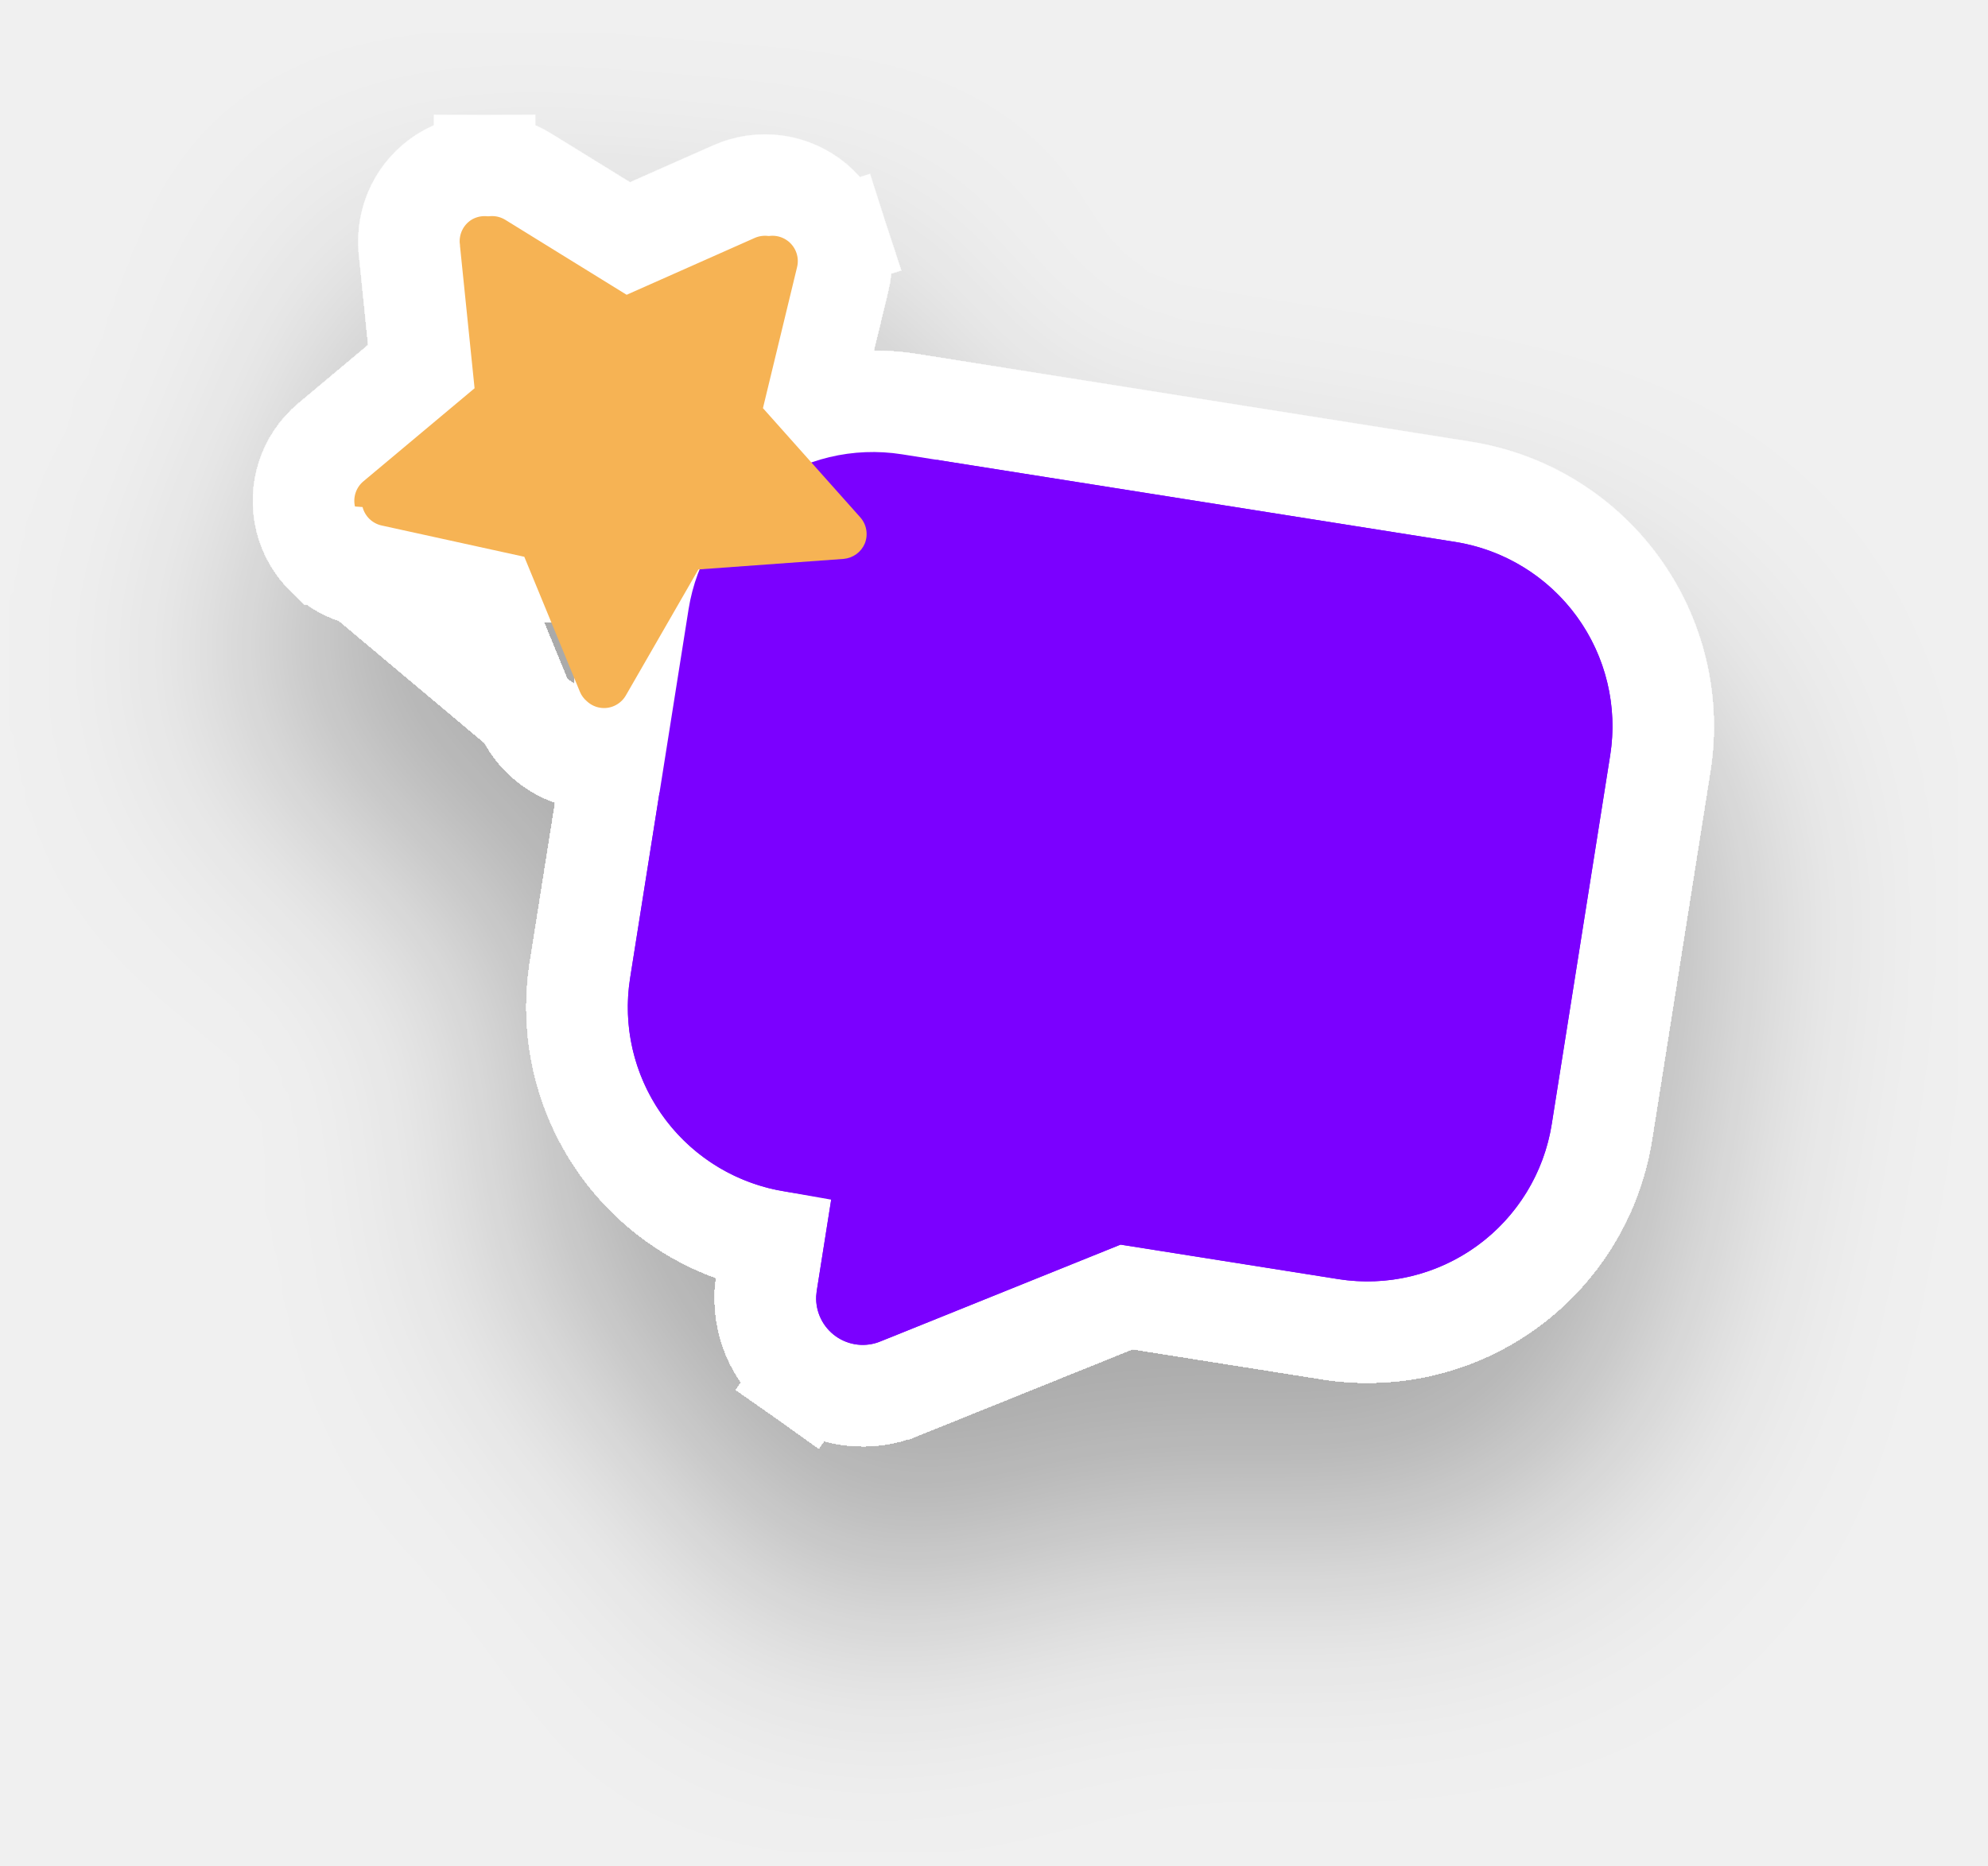
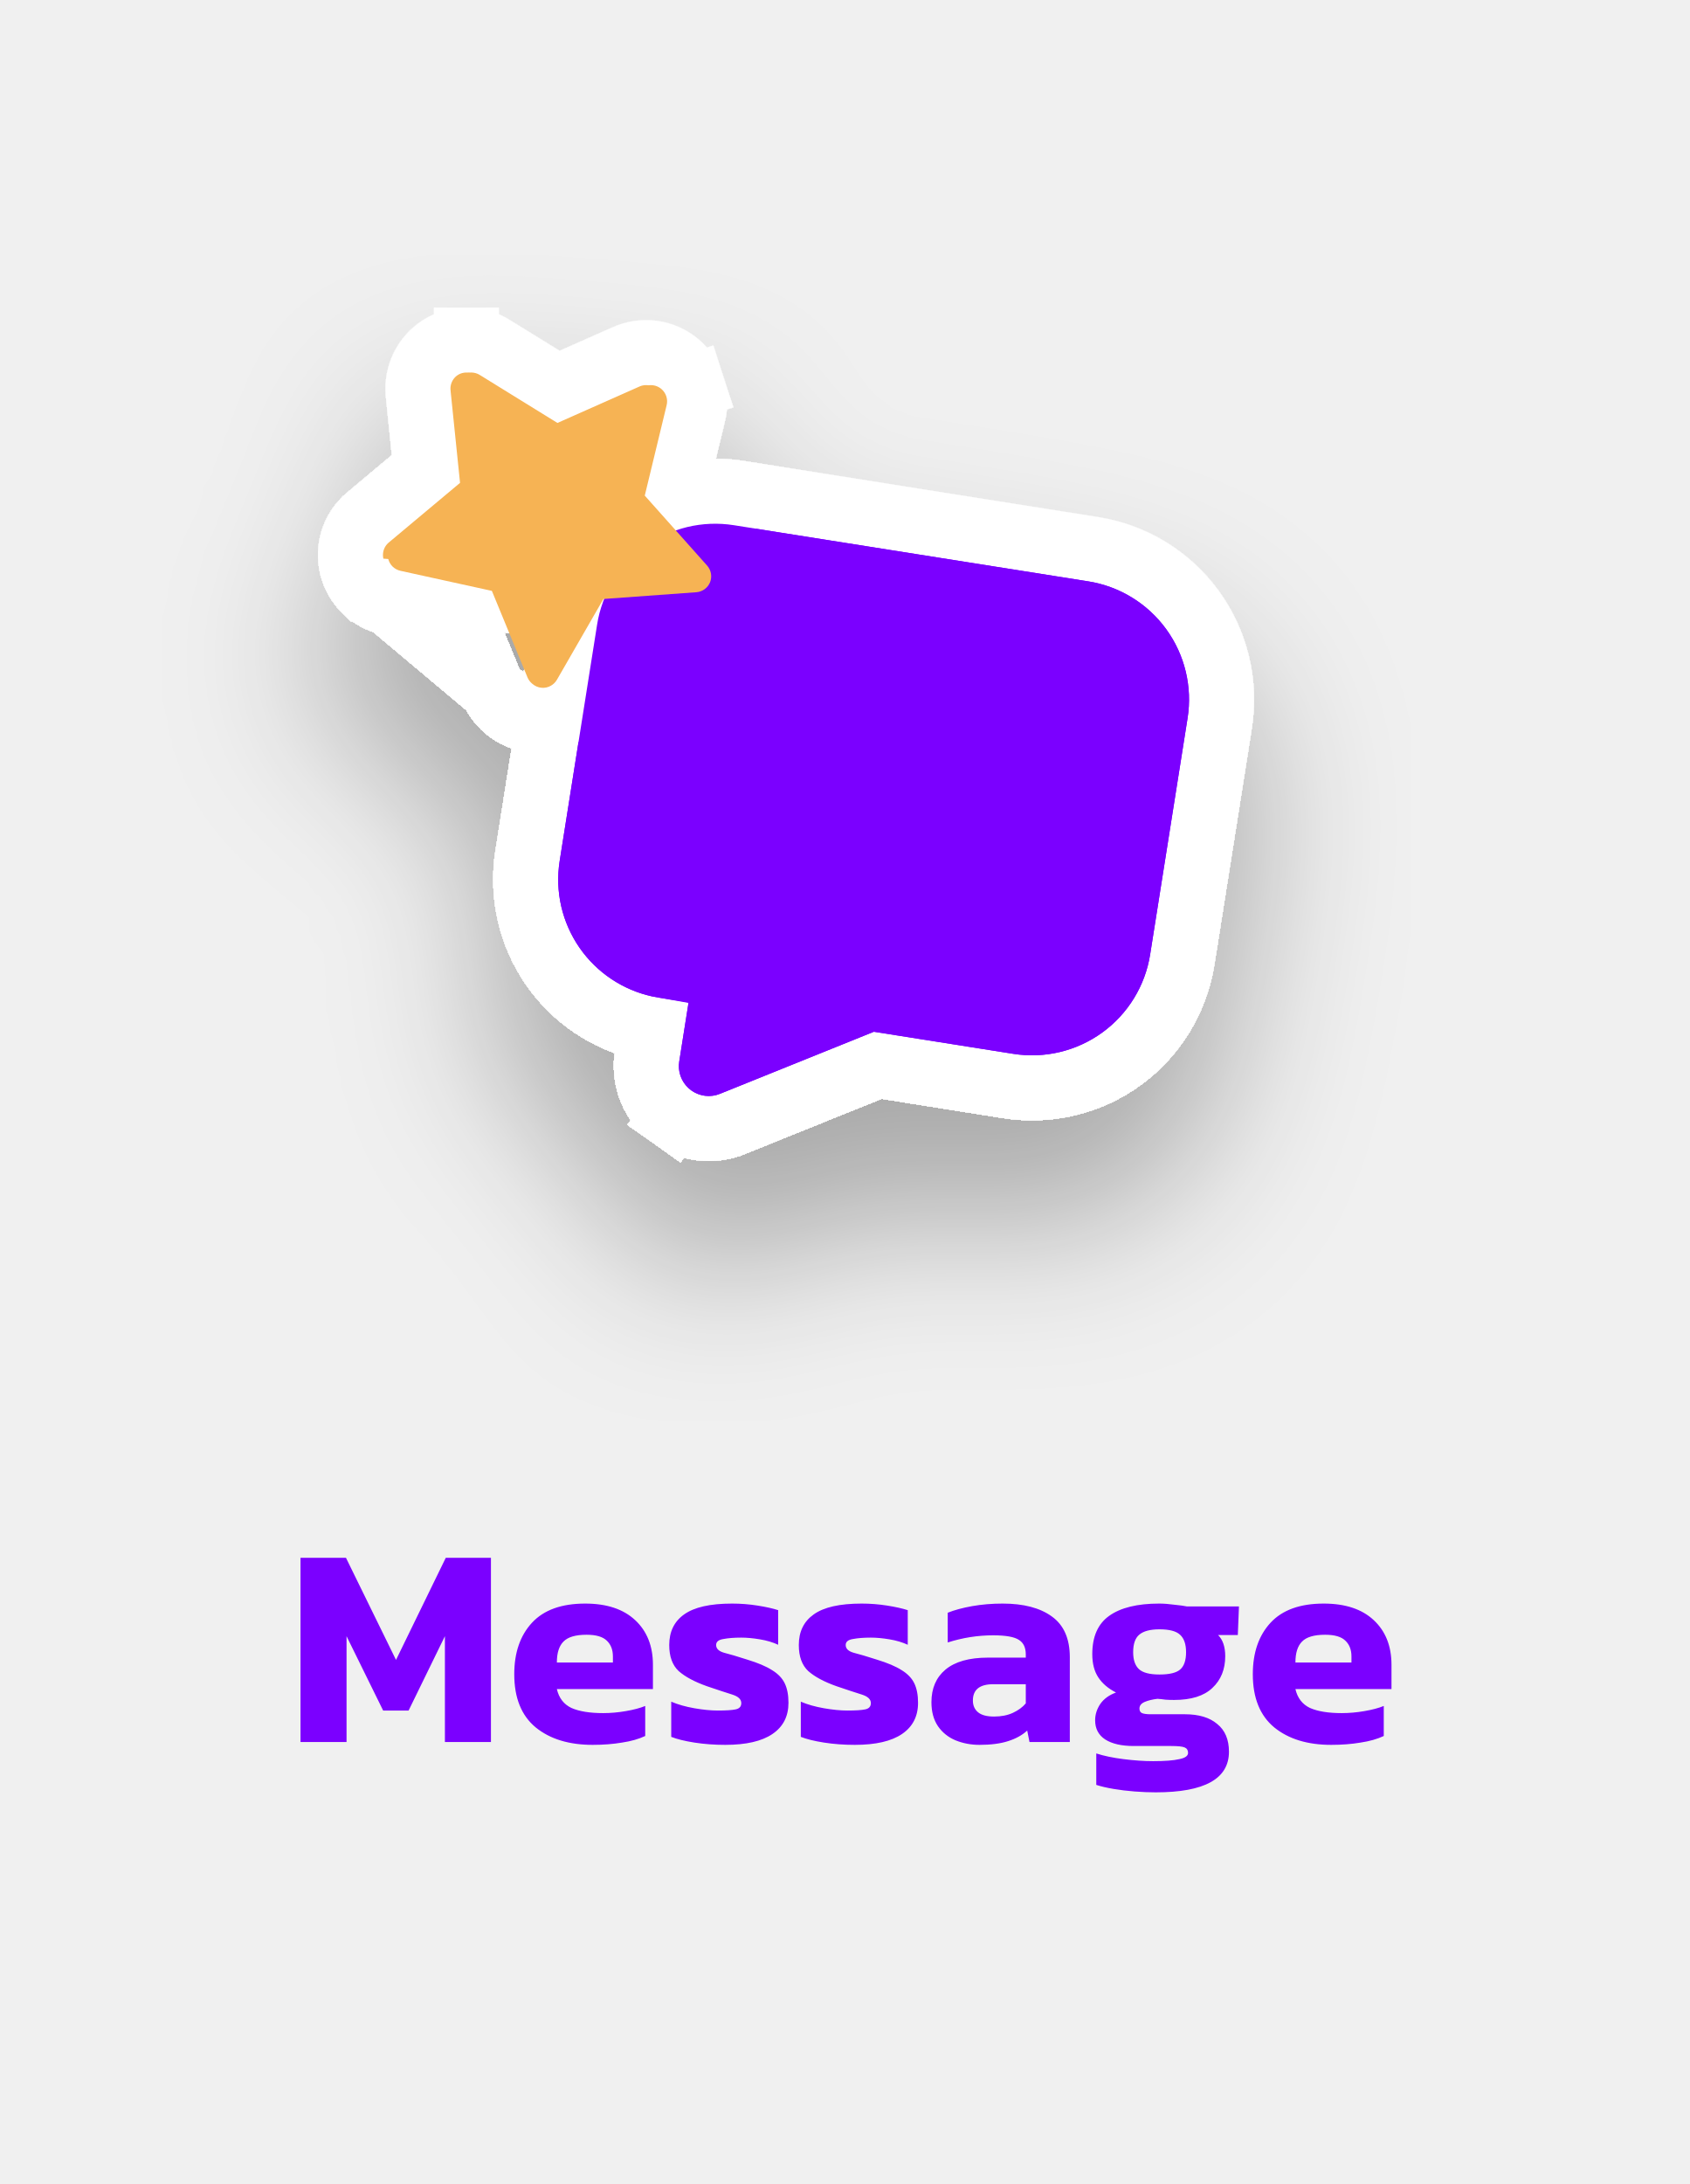
- <svg xmlns="http://www.w3.org/2000/svg" width="49" height="46" viewBox="0 0 49 46" fill="none">
-   <g filter="url(#filter0_d_356_3332)">
-     <path d="M19.06 30.592L18.896 31.63L18.891 31.662L18.887 31.695L18.874 31.826L18.869 31.864L18.868 31.903C18.851 32.304 18.935 32.703 19.112 33.063C19.289 33.423 19.553 33.733 19.881 33.965L20.602 32.944L19.881 33.965C20.209 34.197 20.59 34.342 20.989 34.389C21.387 34.435 21.791 34.381 22.163 34.23C22.163 34.23 22.163 34.23 22.164 34.23L27.765 31.971L32.789 32.767C34.321 33.01 35.888 32.634 37.143 31.722C38.398 30.81 39.239 29.437 39.482 27.904L40.921 18.818C41.164 17.285 40.788 15.719 39.876 14.464C38.964 13.209 37.591 12.367 36.059 12.124L22.428 9.966C20.896 9.723 19.33 10.099 18.075 11.011C16.82 11.923 15.978 13.296 15.735 14.829L14.296 23.915L14.294 23.931L14.291 23.946L14.261 24.174L14.259 24.19L14.258 24.205C14.097 25.698 14.517 27.194 15.429 28.386C16.321 29.552 17.617 30.338 19.06 30.592Z" fill="#7B00FF" stroke="white" stroke-width="2.5" />
-     <path d="M12.953 17.529L12.953 17.529L11.833 14.807L8.96 14.177L12.953 17.529ZM12.953 17.529L12.957 17.539M12.953 17.529L12.957 17.539M12.957 17.539C13.07 17.806 13.242 18.043 13.461 18.231C13.763 18.5 14.143 18.664 14.546 18.699L14.546 18.699M12.957 17.539L14.546 18.699M8.051 13.689L8.051 13.689C7.799 13.444 7.621 13.134 7.537 12.793C7.454 12.452 7.467 12.095 7.576 11.762C7.685 11.428 7.886 11.132 8.155 10.907C8.155 10.907 8.155 10.907 8.155 10.907L10.386 9.039L10.088 6.129L10.088 6.12L10.087 6.112C10.057 5.773 10.12 5.432 10.269 5.125C10.418 4.819 10.647 4.56 10.933 4.374L10.943 4.368L10.953 4.361C11.25 4.176 11.594 4.078 11.944 4.078L11.944 5.328L11.944 4.078C12.294 4.078 12.636 4.175 12.933 4.36L15.433 5.905L18.091 4.725C18.412 4.582 18.767 4.532 19.114 4.58C19.463 4.629 19.791 4.774 20.061 5.001C20.331 5.227 20.532 5.525 20.64 5.86L19.451 6.245L20.64 5.86C20.748 6.193 20.76 6.549 20.676 6.888L19.99 9.719L21.947 11.914C21.948 11.915 21.948 11.915 21.949 11.916C22.182 12.177 22.338 12.497 22.398 12.841C22.459 13.187 22.422 13.542 22.291 13.867L22.286 13.878L22.282 13.889C22.149 14.202 21.933 14.473 21.657 14.673L8.051 13.689ZM8.051 13.689C8.301 13.933 8.616 14.102 8.958 14.177L8.051 13.689ZM14.546 18.699L14.559 18.7C14.915 18.727 15.273 18.652 15.588 18.483C15.9 18.316 16.159 18.063 16.333 17.754L17.783 15.237L20.7 15.025L20.709 15.024M14.546 18.699L20.709 15.024M20.709 15.024L20.718 15.024M20.709 15.024L20.718 15.024M20.718 15.024C21.057 14.995 21.382 14.873 21.657 14.673L20.718 15.024Z" fill="#F6B354" stroke="white" stroke-width="2.5" />
+ <svg xmlns="http://www.w3.org/2000/svg" width="65" height="84" viewBox="0 0 65 84" fill="none">
+   <g filter="url(#filter0_d_356_3331)">
+     <path d="M25.06 39.592L24.896 40.63L24.891 40.662L24.887 40.695L24.874 40.825L24.869 40.864L24.868 40.903C24.851 41.304 24.935 41.703 25.112 42.063C25.289 42.423 25.553 42.733 25.881 42.965L26.602 41.944L25.881 42.965C26.209 43.197 26.59 43.342 26.989 43.389C27.387 43.435 27.791 43.381 28.163 43.23C28.163 43.23 28.163 43.23 28.164 43.23L33.765 40.971L38.789 41.767C40.321 42.01 41.888 41.634 43.143 40.722C44.398 39.81 45.239 38.437 45.482 36.904L46.921 27.818C47.164 26.285 46.788 24.719 45.876 23.464C44.964 22.209 43.591 21.367 42.059 21.125L28.428 18.966C26.896 18.723 25.33 19.099 24.075 20.011C22.82 20.923 21.978 22.296 21.735 23.828L20.296 32.915L20.294 32.931L20.291 32.946L20.261 33.174L20.259 33.19L20.258 33.205C20.097 34.698 20.517 36.194 21.429 37.386C22.321 38.551 23.617 39.338 25.06 39.592Z" fill="#7B00FF" stroke="white" stroke-width="2.5" />
+     <path d="M18.953 26.529L18.953 26.529L17.833 23.807L14.96 23.177L18.953 26.529ZM18.953 26.529L18.957 26.539M18.953 26.529L18.957 26.539M18.957 26.539C19.07 26.806 19.242 27.043 19.461 27.231C19.763 27.5 20.143 27.664 20.546 27.699L20.546 27.699M18.957 26.539L20.546 27.699M14.05 22.689L14.05 22.689C13.799 22.444 13.621 22.134 13.537 21.793C13.454 21.452 13.467 21.095 13.576 20.762C13.685 20.428 13.886 20.132 14.155 19.907C14.155 19.907 14.155 19.907 14.155 19.907L16.387 18.039L16.088 15.129L16.088 15.12L16.087 15.112C16.057 14.773 16.12 14.432 16.269 14.126C16.418 13.819 16.647 13.56 16.933 13.374L16.943 13.368L16.953 13.361C17.25 13.176 17.594 13.078 17.944 13.078L17.945 14.328L17.944 13.078C18.294 13.078 18.636 13.175 18.933 13.36L21.433 14.905L24.091 13.725C24.412 13.582 24.767 13.532 25.114 13.58C25.463 13.629 25.791 13.774 26.061 14.001C26.331 14.227 26.532 14.525 26.64 14.86L25.451 15.245L26.64 14.86C26.748 15.193 26.76 15.549 26.676 15.889L25.99 18.719L27.947 20.914C27.948 20.915 27.948 20.916 27.949 20.916C28.182 21.177 28.338 21.497 28.398 21.841C28.459 22.187 28.422 22.542 28.291 22.867L28.286 22.878L28.282 22.889C28.149 23.202 27.933 23.473 27.657 23.673L14.05 22.689ZM14.05 22.689C14.302 22.933 14.616 23.102 14.958 23.177L14.05 22.689ZM20.546 27.699L20.558 27.7C20.915 27.727 21.273 27.652 21.588 27.483C21.9 27.316 22.159 27.063 22.333 26.754L23.783 24.237L26.7 24.025L26.709 24.024M20.546 27.699L26.709 24.024M26.709 24.024L26.718 24.024M26.709 24.024L26.718 24.024M26.718 24.024C27.057 23.994 27.382 23.873 27.657 23.673L26.718 24.024Z" fill="#F6B354" stroke="white" stroke-width="2.5" />
  </g>
-   <path d="M35.864 13.359C37.069 13.55 38.149 14.212 38.866 15.199C39.583 16.186 39.879 17.417 39.688 18.622L38.248 27.709C38.058 28.914 37.396 29.994 36.409 30.711C35.422 31.428 34.191 31.723 32.986 31.533L27.62 30.683L21.697 33.071C21.519 33.143 21.325 33.169 21.134 33.147C20.943 33.125 20.76 33.055 20.603 32.944C20.446 32.833 20.319 32.684 20.235 32.512C20.15 32.339 20.11 32.148 20.118 31.956L20.131 31.825L20.491 29.554L19.355 29.374C18.19 29.189 17.14 28.564 16.422 27.626C15.705 26.689 15.375 25.512 15.501 24.339L15.532 24.111L16.971 15.024C17.162 13.819 17.823 12.739 18.81 12.022C19.797 11.305 21.029 11.009 22.234 11.2L35.864 13.359ZM29.701 22.862L22.886 21.783C22.585 21.735 22.277 21.809 22.03 21.988C21.784 22.167 21.618 22.437 21.571 22.739C21.523 23.04 21.597 23.348 21.776 23.595C21.955 23.841 22.225 24.007 22.527 24.054L29.342 25.134C29.643 25.181 29.951 25.108 30.198 24.928C30.444 24.749 30.61 24.479 30.657 24.178C30.705 23.877 30.631 23.569 30.452 23.322C30.273 23.075 30.003 22.91 29.701 22.862ZM32.693 18.678L23.606 17.239C23.305 17.192 22.997 17.265 22.75 17.445C22.503 17.624 22.338 17.894 22.29 18.195C22.242 18.497 22.316 18.804 22.496 19.051C22.675 19.298 22.945 19.463 23.246 19.511L32.333 20.95C32.634 20.998 32.942 20.924 33.189 20.745C33.435 20.566 33.601 20.296 33.649 19.994C33.696 19.693 33.623 19.385 33.443 19.138C33.264 18.892 32.994 18.726 32.693 18.678Z" fill="#7B00FF" />
-   <path d="M14.469 17.291C14.392 17.227 14.331 17.145 14.293 17.053L12.923 13.726L9.409 12.955C9.295 12.931 9.19 12.874 9.106 12.793C9.022 12.711 8.963 12.608 8.935 12.494C8.907 12.38 8.911 12.261 8.948 12.15C8.984 12.039 9.051 11.94 9.141 11.865L11.881 9.572L11.515 6.001C11.505 5.888 11.527 5.775 11.576 5.672C11.626 5.57 11.702 5.484 11.798 5.422C11.897 5.36 12.011 5.327 12.128 5.327C12.245 5.327 12.359 5.36 12.459 5.422L15.521 7.314L18.784 5.867C18.891 5.819 19.009 5.802 19.126 5.818C19.242 5.834 19.351 5.883 19.441 5.958C19.531 6.034 19.598 6.133 19.634 6.245C19.67 6.356 19.674 6.476 19.645 6.59L18.805 10.062L21.2 12.749C21.278 12.836 21.331 12.943 21.351 13.058C21.371 13.173 21.359 13.291 21.315 13.4C21.271 13.504 21.199 13.595 21.107 13.661C21.015 13.728 20.907 13.768 20.794 13.778L17.214 14.038L15.431 17.135C15.373 17.239 15.286 17.325 15.181 17.381C15.076 17.438 14.957 17.463 14.838 17.453C14.7 17.442 14.57 17.384 14.469 17.291Z" fill="#F6B354" />
+   <path d="M41.864 22.359C43.069 22.55 44.149 23.212 44.866 24.199C45.583 25.186 45.879 26.417 45.688 27.622L44.248 36.709C44.058 37.914 43.396 38.994 42.409 39.711C41.422 40.428 40.191 40.723 38.986 40.533L33.62 39.683L27.697 42.071C27.519 42.143 27.325 42.169 27.134 42.147C26.943 42.125 26.76 42.055 26.603 41.944C26.446 41.833 26.319 41.684 26.235 41.512C26.15 41.339 26.11 41.148 26.118 40.956L26.131 40.825L26.491 38.554L25.355 38.374C24.19 38.189 23.14 37.564 22.422 36.626C21.705 35.689 21.375 34.512 21.501 33.339L21.532 33.111L22.971 24.024C23.162 22.819 23.823 21.739 24.81 21.022C25.797 20.305 27.029 20.009 28.234 20.2L41.864 22.359ZM35.701 31.862L28.886 30.783C28.585 30.735 28.277 30.809 28.03 30.988C27.784 31.167 27.618 31.437 27.571 31.739C27.523 32.04 27.597 32.348 27.776 32.594C27.955 32.841 28.225 33.007 28.527 33.054L35.342 34.134C35.643 34.181 35.951 34.108 36.197 33.928C36.444 33.749 36.61 33.479 36.657 33.178C36.705 32.877 36.631 32.569 36.452 32.322C36.273 32.075 36.003 31.91 35.701 31.862ZM38.693 27.678L29.606 26.239C29.305 26.192 28.997 26.265 28.75 26.445C28.503 26.624 28.338 26.894 28.29 27.195C28.242 27.497 28.316 27.804 28.496 28.051C28.675 28.298 28.945 28.463 29.246 28.511L38.333 29.95C38.634 29.998 38.942 29.924 39.189 29.745C39.435 29.566 39.601 29.296 39.649 28.994C39.696 28.693 39.623 28.385 39.443 28.138C39.264 27.892 38.994 27.726 38.693 27.678Z" fill="#7B00FF" />
+   <path d="M20.468 26.291C20.392 26.227 20.331 26.145 20.293 26.053L18.923 22.726L15.409 21.955C15.295 21.93 15.19 21.874 15.106 21.793C15.022 21.711 14.963 21.608 14.935 21.494C14.907 21.381 14.911 21.261 14.948 21.15C14.984 21.039 15.051 20.94 15.141 20.865L17.881 18.572L17.515 15.001C17.506 14.888 17.526 14.774 17.576 14.672C17.626 14.57 17.702 14.484 17.798 14.422C17.897 14.36 18.011 14.327 18.128 14.327C18.245 14.327 18.359 14.36 18.459 14.422L21.521 16.314L24.784 14.867C24.891 14.819 25.009 14.802 25.126 14.818C25.242 14.834 25.351 14.883 25.441 14.958C25.531 15.034 25.598 15.133 25.634 15.245C25.67 15.356 25.674 15.476 25.645 15.59L24.805 19.062L27.2 21.749C27.278 21.836 27.331 21.943 27.351 22.058C27.371 22.173 27.359 22.291 27.315 22.4C27.271 22.504 27.199 22.595 27.107 22.661C27.015 22.728 26.907 22.768 26.794 22.778L23.214 23.038L21.431 26.135C21.373 26.239 21.286 26.325 21.181 26.381C21.076 26.438 20.957 26.463 20.838 26.453C20.7 26.442 20.57 26.384 20.468 26.291Z" fill="#F6B354" />
+   <path d="M11.561 67V59.916H13.31L15.235 63.843L17.149 59.916H18.887V67H17.116V62.93L15.719 65.79H14.74L13.332 62.93V67H11.561ZM22.798 67.11C21.889 67.11 21.159 66.886 20.609 66.439C20.059 65.984 19.784 65.302 19.784 64.393C19.784 63.564 20.012 62.904 20.466 62.413C20.921 61.922 21.603 61.676 22.512 61.676C23.341 61.676 23.983 61.889 24.437 62.314C24.892 62.739 25.119 63.311 25.119 64.03V64.965H21.423C21.504 65.31 21.691 65.552 21.984 65.691C22.285 65.823 22.692 65.889 23.205 65.889C23.491 65.889 23.781 65.863 24.074 65.812C24.375 65.761 24.624 65.695 24.822 65.614V66.769C24.573 66.886 24.276 66.971 23.931 67.022C23.587 67.081 23.209 67.11 22.798 67.11ZM21.423 63.942H23.579V63.711C23.579 63.454 23.502 63.253 23.348 63.106C23.194 62.952 22.934 62.875 22.567 62.875C22.142 62.875 21.845 62.963 21.676 63.139C21.508 63.308 21.423 63.575 21.423 63.942ZM27.902 67.11C27.484 67.11 27.088 67.081 26.714 67.022C26.34 66.963 26.043 66.89 25.823 66.802V65.449C26.08 65.559 26.377 65.643 26.714 65.702C27.052 65.761 27.352 65.79 27.616 65.79C27.932 65.79 28.159 65.775 28.298 65.746C28.445 65.717 28.518 65.636 28.518 65.504C28.518 65.357 28.401 65.247 28.166 65.174C27.932 65.101 27.609 64.994 27.198 64.855C26.722 64.686 26.359 64.492 26.109 64.272C25.867 64.045 25.746 63.711 25.746 63.271C25.746 62.758 25.937 62.365 26.318 62.094C26.707 61.815 27.323 61.676 28.166 61.676C28.496 61.676 28.823 61.702 29.145 61.753C29.468 61.804 29.732 61.863 29.937 61.929V63.26C29.732 63.165 29.497 63.095 29.233 63.051C28.969 63.007 28.731 62.985 28.518 62.985C28.247 62.985 28.016 63.003 27.825 63.04C27.642 63.069 27.55 63.146 27.55 63.271C27.55 63.41 27.653 63.509 27.858 63.568C28.064 63.619 28.361 63.707 28.749 63.832C29.16 63.957 29.479 64.092 29.706 64.239C29.934 64.378 30.095 64.547 30.19 64.745C30.286 64.943 30.333 65.192 30.333 65.493C30.333 66.014 30.128 66.413 29.717 66.692C29.307 66.971 28.702 67.11 27.902 67.11ZM32.887 67.11C32.469 67.11 32.073 67.081 31.699 67.022C31.325 66.963 31.028 66.89 30.808 66.802V65.449C31.064 65.559 31.361 65.643 31.699 65.702C32.036 65.761 32.337 65.79 32.601 65.79C32.916 65.79 33.143 65.775 33.283 65.746C33.429 65.717 33.503 65.636 33.503 65.504C33.503 65.357 33.385 65.247 33.151 65.174C32.916 65.101 32.593 64.994 32.183 64.855C31.706 64.686 31.343 64.492 31.094 64.272C30.852 64.045 30.731 63.711 30.731 63.271C30.731 62.758 30.921 62.365 31.303 62.094C31.691 61.815 32.307 61.676 33.151 61.676C33.481 61.676 33.807 61.702 34.13 61.753C34.452 61.804 34.716 61.863 34.922 61.929V63.26C34.716 63.165 34.482 63.095 34.218 63.051C33.954 63.007 33.715 62.985 33.503 62.985C33.231 62.985 33 63.003 32.81 63.04C32.626 63.069 32.535 63.146 32.535 63.271C32.535 63.41 32.637 63.509 32.843 63.568C33.048 63.619 33.345 63.707 33.734 63.832C34.144 63.957 34.463 64.092 34.691 64.239C34.918 64.378 35.079 64.547 35.175 64.745C35.27 64.943 35.318 65.192 35.318 65.493C35.318 66.014 35.112 66.413 34.702 66.692C34.291 66.971 33.686 67.11 32.887 67.11ZM37.681 67.11C37.351 67.11 37.043 67.051 36.757 66.934C36.478 66.817 36.255 66.637 36.086 66.395C35.917 66.146 35.833 65.838 35.833 65.471C35.833 64.936 36.013 64.518 36.372 64.217C36.739 63.909 37.285 63.755 38.011 63.755H39.463V63.634C39.463 63.37 39.375 63.183 39.199 63.073C39.023 62.956 38.693 62.897 38.209 62.897C37.615 62.897 37.032 62.989 36.46 63.172V62.028C36.717 61.925 37.029 61.841 37.395 61.775C37.769 61.709 38.161 61.676 38.572 61.676C39.379 61.676 40.01 61.841 40.464 62.171C40.926 62.501 41.157 63.025 41.157 63.744V67H39.606L39.518 66.56C39.328 66.736 39.082 66.872 38.781 66.967C38.488 67.062 38.121 67.11 37.681 67.11ZM38.242 66.021C38.521 66.021 38.763 65.973 38.968 65.878C39.173 65.783 39.339 65.662 39.463 65.515V64.778H38.209C37.688 64.778 37.428 64.987 37.428 65.405C37.428 65.596 37.494 65.746 37.626 65.856C37.758 65.966 37.964 66.021 38.242 66.021ZM44.463 68.936C44.206 68.936 43.935 68.925 43.649 68.903C43.363 68.881 43.092 68.848 42.835 68.804C42.578 68.76 42.358 68.709 42.175 68.65V67.44C42.468 67.535 42.821 67.609 43.231 67.66C43.642 67.711 44.02 67.737 44.364 67.737C44.812 67.737 45.145 67.711 45.365 67.66C45.593 67.616 45.706 67.535 45.706 67.418C45.706 67.315 45.662 67.246 45.574 67.209C45.486 67.172 45.314 67.154 45.057 67.154H43.616C43.147 67.154 42.78 67.07 42.516 66.901C42.26 66.732 42.131 66.487 42.131 66.164C42.131 65.944 42.197 65.735 42.329 65.537C42.468 65.339 42.67 65.192 42.934 65.097C42.633 64.943 42.406 64.749 42.252 64.514C42.098 64.279 42.021 63.982 42.021 63.623C42.021 62.948 42.237 62.457 42.67 62.149C43.11 61.834 43.752 61.676 44.595 61.676C44.771 61.676 44.965 61.691 45.178 61.72C45.398 61.742 45.559 61.764 45.662 61.786H47.664L47.62 62.886H46.861C47.044 63.069 47.136 63.341 47.136 63.7C47.136 64.206 46.971 64.613 46.641 64.921C46.319 65.229 45.827 65.383 45.167 65.383C45.057 65.383 44.947 65.379 44.837 65.372C44.734 65.357 44.632 65.346 44.529 65.339C44.339 65.361 44.173 65.401 44.034 65.46C43.902 65.519 43.836 65.603 43.836 65.713C43.836 65.801 43.869 65.86 43.935 65.889C44.008 65.918 44.115 65.933 44.254 65.933H45.585C46.12 65.933 46.535 66.058 46.828 66.307C47.129 66.549 47.279 66.905 47.279 67.374C47.279 68.415 46.34 68.936 44.463 68.936ZM44.606 64.404C44.995 64.404 45.263 64.338 45.409 64.206C45.556 64.074 45.629 63.854 45.629 63.546C45.629 63.238 45.552 63.014 45.398 62.875C45.252 62.736 44.987 62.666 44.606 62.666C44.247 62.666 43.986 62.736 43.825 62.875C43.671 63.007 43.594 63.231 43.594 63.546C43.594 63.839 43.667 64.056 43.814 64.195C43.961 64.334 44.225 64.404 44.606 64.404ZM51.211 67.11C50.302 67.11 49.572 66.886 49.022 66.439C48.472 65.984 48.197 65.302 48.197 64.393C48.197 63.564 48.425 62.904 48.879 62.413C49.334 61.922 50.016 61.676 50.925 61.676C51.754 61.676 52.396 61.889 52.85 62.314C53.305 62.739 53.532 63.311 53.532 64.03V64.965H49.836C49.917 65.31 50.104 65.552 50.397 65.691C50.698 65.823 51.105 65.889 51.618 65.889C51.904 65.889 52.194 65.863 52.487 65.812C52.788 65.761 53.037 65.695 53.235 65.614V66.769C52.986 66.886 52.689 66.971 52.344 67.022C52 67.081 51.622 67.11 51.211 67.11ZM49.836 63.942H51.992V63.711C51.992 63.454 51.915 63.253 51.761 63.106C51.607 62.952 51.347 62.875 50.98 62.875C50.555 62.875 50.258 62.963 50.089 63.139C49.921 63.308 49.836 63.575 49.836 63.942Z" fill="#7B00FF" />
  <defs>
-     <filter id="filter0_d_356_3332" x="0.233" y="0.828" width="48.01" height="44.827" filterUnits="userSpaceOnUse" color-interpolation-filters="sRGB">
+     <filter id="filter0_d_356_3331" x="6.233" y="9.828" width="48.01" height="44.827" filterUnits="userSpaceOnUse" color-interpolation-filters="sRGB">
      <feFlood flood-opacity="0" result="BackgroundImageFix" />
      <feColorMatrix in="SourceAlpha" type="matrix" values="0 0 0 0 0 0 0 0 0 0 0 0 0 0 0 0 0 0 127 0" result="hardAlpha" />
      <feOffset dy="4" />
      <feGaussianBlur stdDeviation="3" />
      <feComposite in2="hardAlpha" operator="out" />
      <feColorMatrix type="matrix" values="0 0 0 0 0 0 0 0 0 0 0 0 0 0 0 0 0 0 0.3 0" />
-       <feBlend mode="normal" in2="BackgroundImageFix" result="effect1_dropShadow_356_3332" />
-       <feBlend mode="normal" in="SourceGraphic" in2="effect1_dropShadow_356_3332" result="shape" />
+       <feBlend mode="normal" in2="BackgroundImageFix" result="effect1_dropShadow_356_3331" />
+       <feBlend mode="normal" in="SourceGraphic" in2="effect1_dropShadow_356_3331" result="shape" />
    </filter>
  </defs>
</svg>
